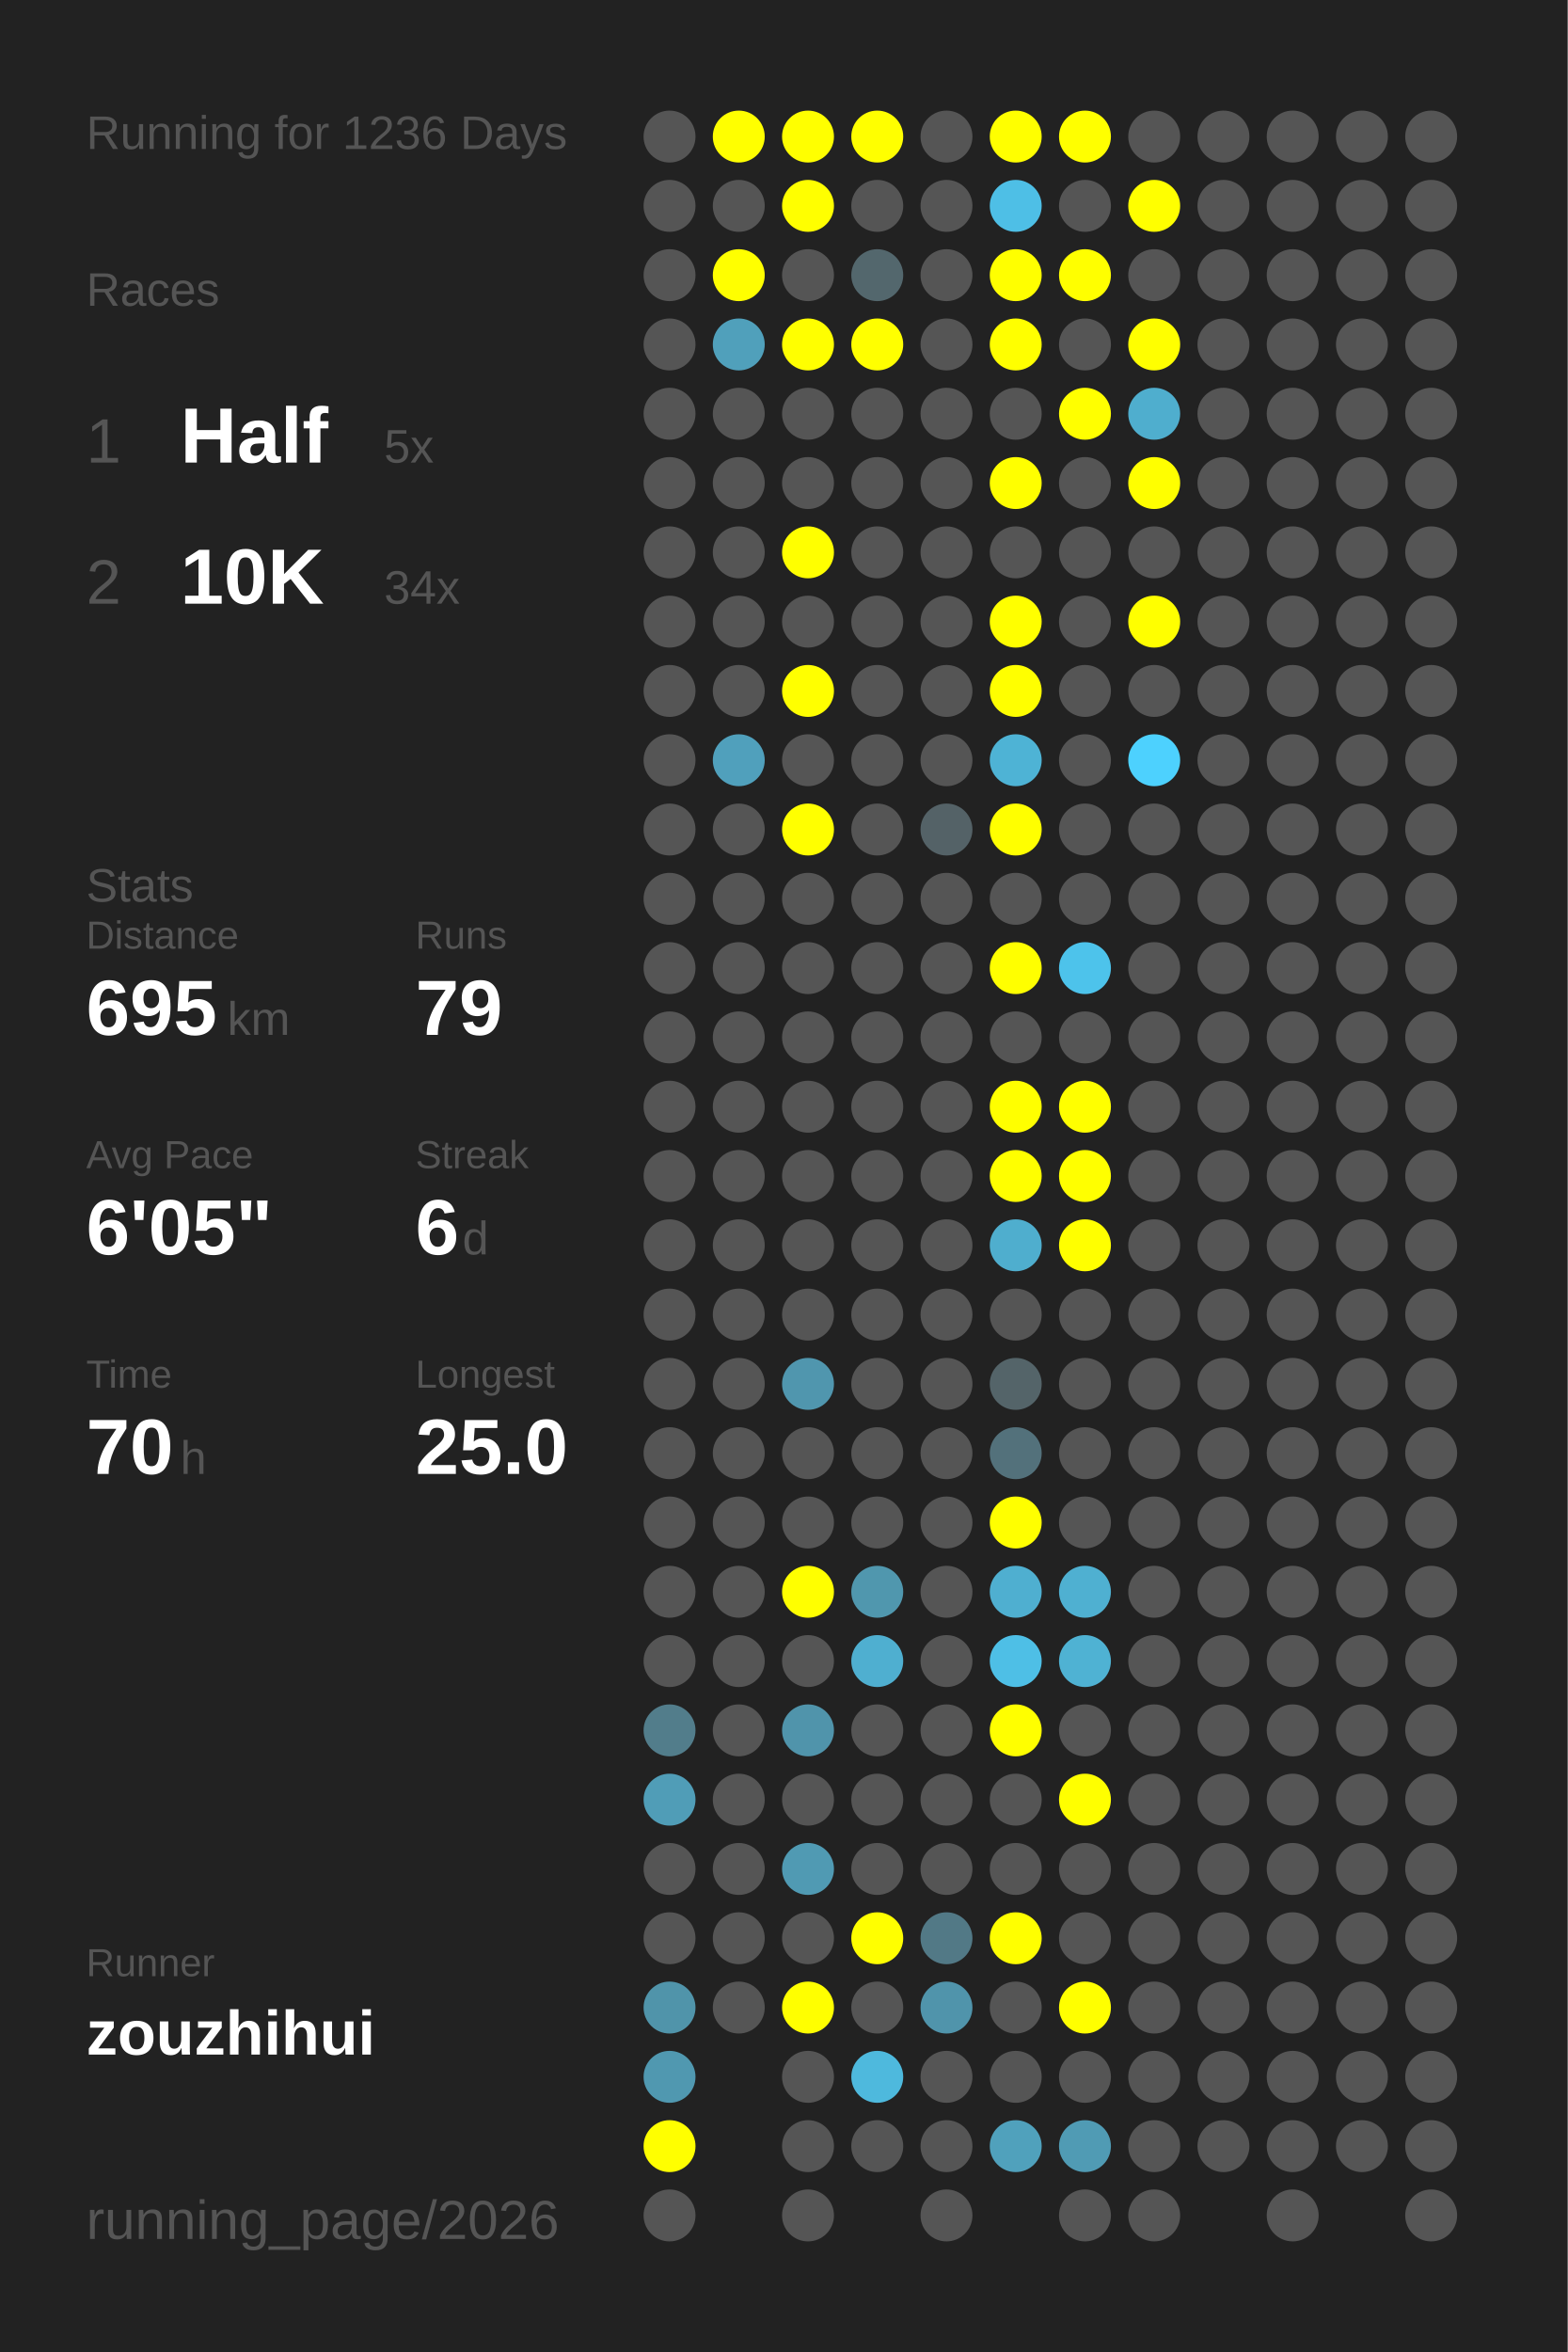
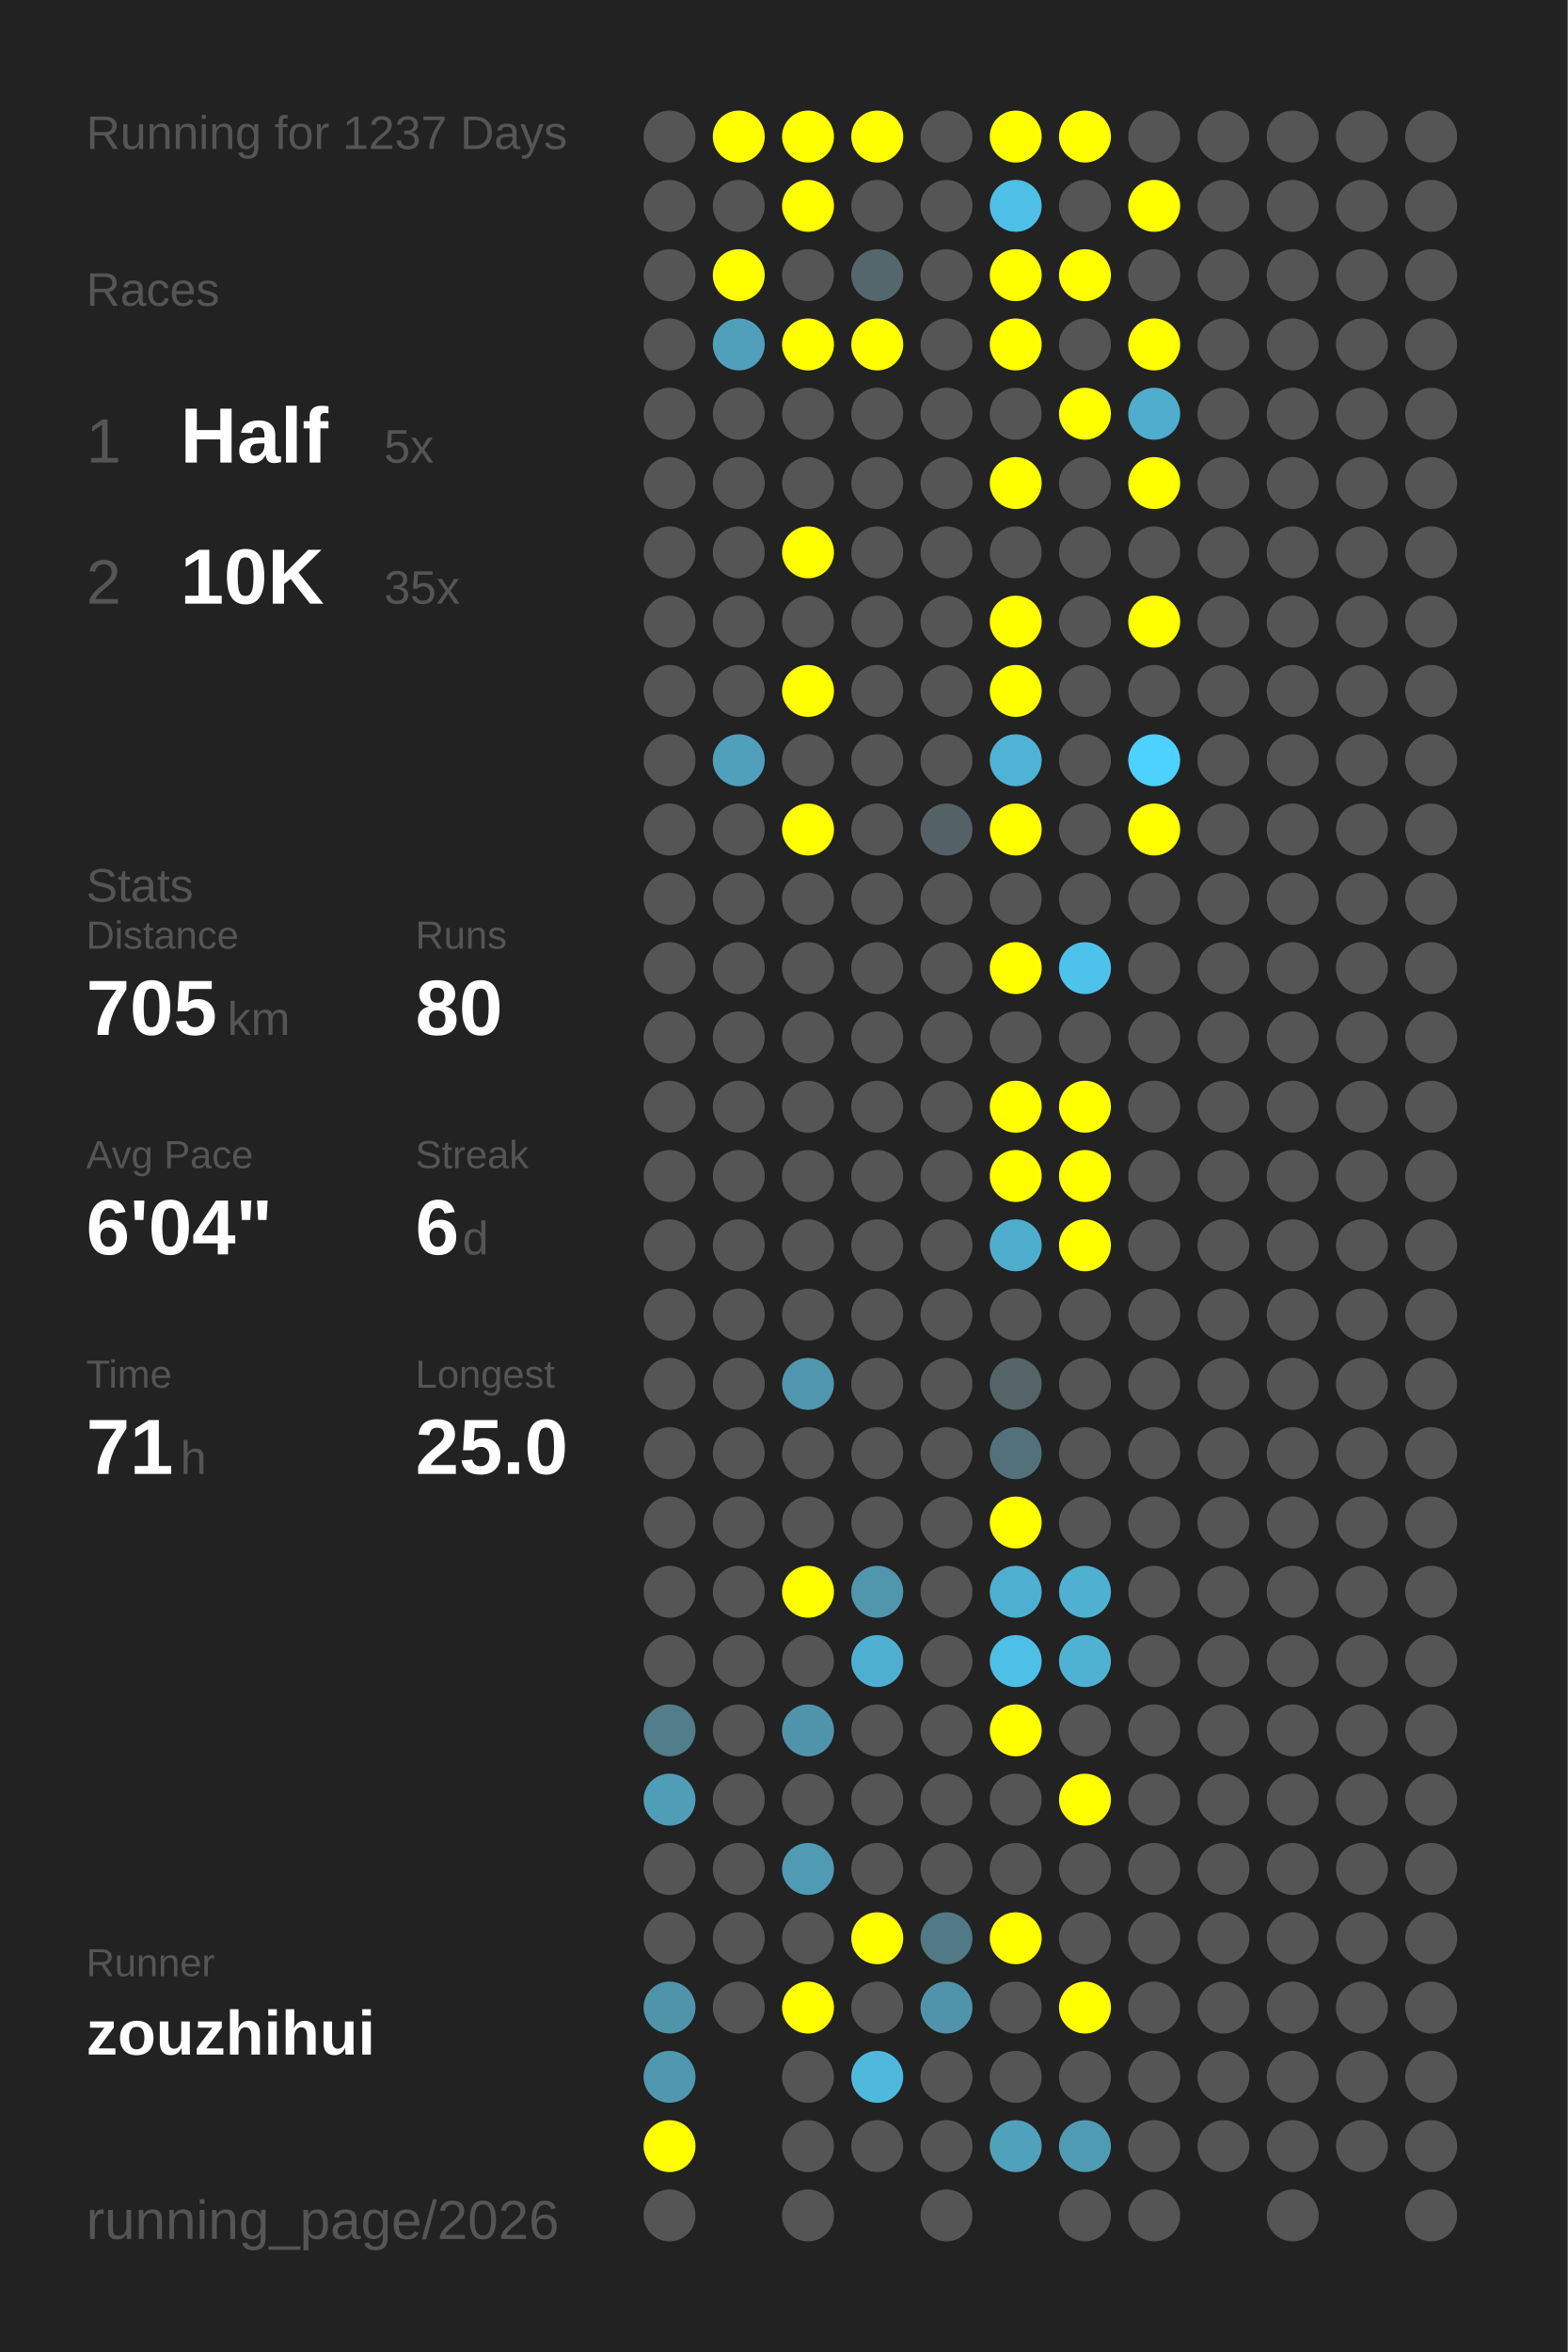
<svg xmlns="http://www.w3.org/2000/svg" baseProfile="full" height="300mm" version="1.1" viewBox="0,0,200,300" width="200mm">
  <defs />
  <rect fill="#222222" height="300" width="200" x="0" y="0" />
-   <text fill="#555555" style="font-size:6px; font-family:Arial;" x="11" y="19">Running for 1236 Days</text>
+   <text fill="#555555" style="font-size:6px; font-family:Arial;" x="11" y="19">Running for 1237 Days</text>
  <text fill="#555555" style="font-size:6px; font-family:Arial;" x="11" y="39">Races</text>
  <text fill="#555555" style="font-size:8px; font-family:Arial;" x="11" y="59">1</text>
  <text fill="#FFFFFF" style="font-size:10px; font-family:Arial; font-weight:bold;" x="23" y="59">Half</text>
  <text fill="#555555" style="font-size:6px; font-family:Arial;" x="49" y="59">5x</text>
  <text fill="#555555" style="font-size:8px; font-family:Arial;" x="11" y="77">2</text>
  <text fill="#FFFFFF" style="font-size:10px; font-family:Arial; font-weight:bold;" x="23" y="77">10K</text>
-   <text fill="#555555" style="font-size:6px; font-family:Arial;" x="49" y="77">34x</text>
+   <text fill="#555555" style="font-size:6px; font-family:Arial;" x="49" y="77">35x</text>
  <text fill="#555555" style="font-size:6px; font-family:Arial;" x="11" y="115">Stats</text>
  <text fill="#555555" style="font-size:5px; font-family:Arial;" x="11" y="121">Distance</text>
-   <text fill="#FFFFFF" style="font-size:10px; font-family:Arial; font-weight:bold;" x="11" y="132">695</text>
+   <text fill="#FFFFFF" style="font-size:10px; font-family:Arial; font-weight:bold;" x="11" y="132">705</text>
  <text fill="#555555" style="font-size:6px; font-family:Arial;" x="29" y="132">km</text>
  <text fill="#555555" style="font-size:5px; font-family:Arial;" x="53" y="121">Runs</text>
-   <text fill="#FFFFFF" style="font-size:10px; font-family:Arial; font-weight:bold;" x="53" y="132">79</text>
+   <text fill="#FFFFFF" style="font-size:10px; font-family:Arial; font-weight:bold;" x="53" y="132">80</text>
  <text fill="#555555" style="font-size:5px; font-family:Arial;" x="11" y="149">Avg Pace</text>
-   <text fill="#FFFFFF" style="font-size:10px; font-family:Arial; font-weight:bold;" x="11" y="160">6'05"</text>
+   <text fill="#FFFFFF" style="font-size:10px; font-family:Arial; font-weight:bold;" x="11" y="160">6'04"</text>
  <text fill="#555555" style="font-size:5px; font-family:Arial;" x="53" y="149">Streak</text>
  <text fill="#FFFFFF" style="font-size:10px; font-family:Arial; font-weight:bold;" x="53" y="160">6</text>
  <text fill="#555555" style="font-size:6px; font-family:Arial;" x="59" y="160">d</text>
  <text fill="#555555" style="font-size:5px; font-family:Arial;" x="11" y="177">Time</text>
-   <text fill="#FFFFFF" style="font-size:10px; font-family:Arial; font-weight:bold;" x="11" y="188">70</text>
+   <text fill="#FFFFFF" style="font-size:10px; font-family:Arial; font-weight:bold;" x="11" y="188">71</text>
  <text fill="#555555" style="font-size:6px; font-family:Arial;" x="23" y="188">h</text>
  <text fill="#555555" style="font-size:5px; font-family:Arial;" x="53" y="177">Longest</text>
  <text fill="#FFFFFF" style="font-size:10px; font-family:Arial; font-weight:bold;" x="53" y="188">25.0</text>
  <text fill="#555555" style="font-size:5px; font-family:Arial;" x="11" y="252.065">Runner</text>
  <text fill="#FFFFFF" style="font-size:8px; font-family:Arial; font-weight:bold;" x="11" y="262.065">zouzhihui</text>
  <text fill="#555555" style="font-size:7px; font-family:Arial;" x="11" y="285.581">running_page/2026</text>
  <circle cx="85.417" cy="17.419" fill="#555555" r="3.312" />
  <circle cx="85.417" cy="26.258" fill="#555555" r="3.312" />
  <circle cx="85.417" cy="35.097" fill="#555555" r="3.312" />
  <circle cx="85.417" cy="43.935" fill="#555555" r="3.312" />
  <circle cx="85.417" cy="52.774" fill="#555555" r="3.312" />
  <circle cx="85.417" cy="61.613" fill="#555555" r="3.312" />
  <circle cx="85.417" cy="70.452" fill="#555555" r="3.312" />
  <circle cx="85.417" cy="79.29" fill="#555555" r="3.312" />
  <circle cx="85.417" cy="88.129" fill="#555555" r="3.312" />
  <circle cx="85.417" cy="96.968" fill="#555555" r="3.312" />
  <circle cx="85.417" cy="105.806" fill="#555555" r="3.312" />
  <circle cx="85.417" cy="114.645" fill="#555555" r="3.312" />
  <circle cx="85.417" cy="123.484" fill="#555555" r="3.312" />
  <circle cx="85.417" cy="132.323" fill="#555555" r="3.312" />
  <circle cx="85.417" cy="141.161" fill="#555555" r="3.312" />
  <circle cx="85.417" cy="150" fill="#555555" r="3.312" />
  <circle cx="85.417" cy="158.839" fill="#555555" r="3.312" />
  <circle cx="85.417" cy="167.677" fill="#555555" r="3.312" />
  <circle cx="85.417" cy="176.516" fill="#555555" r="3.312" />
  <circle cx="85.417" cy="185.355" fill="#555555" r="3.312" />
  <circle cx="85.417" cy="194.194" fill="#555555" r="3.312" />
  <circle cx="85.417" cy="203.032" fill="#555555" r="3.312" />
  <circle cx="85.417" cy="211.871" fill="#555555" r="3.312" />
  <circle cx="85.417" cy="220.71" fill="#527d8b" r="3.312" />
  <circle cx="85.417" cy="229.548" fill="#509db7" r="3.312" />
  <circle cx="85.417" cy="238.387" fill="#555555" r="3.312" />
  <circle cx="85.417" cy="247.226" fill="#555555" r="3.312" />
  <circle cx="85.417" cy="256.065" fill="#5094aa" r="3.312" />
  <circle cx="85.417" cy="264.903" fill="#5098b0" r="3.312" />
  <circle cx="85.417" cy="273.742" fill="#FFFF00" r="3.312" />
  <circle cx="85.417" cy="282.581" fill="#555555" r="3.312" />
  <circle cx="94.25" cy="17.419" fill="#FFFF00" r="3.312" />
  <circle cx="94.25" cy="26.258" fill="#555555" r="3.312" />
  <circle cx="94.25" cy="35.097" fill="#FFFF00" r="3.312" />
  <circle cx="94.25" cy="43.935" fill="#50a0bb" r="3.312" />
  <circle cx="94.25" cy="52.774" fill="#555555" r="3.312" />
  <circle cx="94.25" cy="61.613" fill="#555555" r="3.312" />
  <circle cx="94.25" cy="70.452" fill="#555555" r="3.312" />
  <circle cx="94.25" cy="79.29" fill="#555555" r="3.312" />
  <circle cx="94.25" cy="88.129" fill="#555555" r="3.312" />
  <circle cx="94.25" cy="96.968" fill="#50a0bc" r="3.312" />
  <circle cx="94.25" cy="105.806" fill="#555555" r="3.312" />
  <circle cx="94.25" cy="114.645" fill="#555555" r="3.312" />
  <circle cx="94.25" cy="123.484" fill="#555555" r="3.312" />
  <circle cx="94.25" cy="132.323" fill="#555555" r="3.312" />
  <circle cx="94.25" cy="141.161" fill="#555555" r="3.312" />
  <circle cx="94.25" cy="150" fill="#555555" r="3.312" />
  <circle cx="94.25" cy="158.839" fill="#555555" r="3.312" />
  <circle cx="94.25" cy="167.677" fill="#555555" r="3.312" />
  <circle cx="94.25" cy="176.516" fill="#555555" r="3.312" />
  <circle cx="94.25" cy="185.355" fill="#555555" r="3.312" />
  <circle cx="94.25" cy="194.194" fill="#555555" r="3.312" />
  <circle cx="94.25" cy="203.032" fill="#555555" r="3.312" />
  <circle cx="94.25" cy="211.871" fill="#555555" r="3.312" />
  <circle cx="94.25" cy="220.71" fill="#555555" r="3.312" />
  <circle cx="94.25" cy="229.548" fill="#555555" r="3.312" />
  <circle cx="94.25" cy="238.387" fill="#555555" r="3.312" />
  <circle cx="94.25" cy="247.226" fill="#555555" r="3.312" />
  <circle cx="94.25" cy="256.065" fill="#555555" r="3.312" />
  <circle cx="103.083" cy="17.419" fill="#FFFF00" r="3.312" />
  <circle cx="103.083" cy="26.258" fill="#FFFF00" r="3.312" />
  <circle cx="103.083" cy="35.097" fill="#555555" r="3.312" />
  <circle cx="103.083" cy="43.935" fill="#FFFF00" r="3.312" />
  <circle cx="103.083" cy="52.774" fill="#555555" r="3.312" />
  <circle cx="103.083" cy="61.613" fill="#555555" r="3.312" />
  <circle cx="103.083" cy="70.452" fill="#FFFF00" r="3.312" />
  <circle cx="103.083" cy="79.29" fill="#555555" r="3.312" />
  <circle cx="103.083" cy="88.129" fill="#FFFF00" r="3.312" />
  <circle cx="103.083" cy="96.968" fill="#555555" r="3.312" />
  <circle cx="103.083" cy="105.806" fill="#FFFF00" r="3.312" />
  <circle cx="103.083" cy="114.645" fill="#555555" r="3.312" />
  <circle cx="103.083" cy="123.484" fill="#555555" r="3.312" />
  <circle cx="103.083" cy="132.323" fill="#555555" r="3.312" />
  <circle cx="103.083" cy="141.161" fill="#555555" r="3.312" />
  <circle cx="103.083" cy="150" fill="#555555" r="3.312" />
  <circle cx="103.083" cy="158.839" fill="#555555" r="3.312" />
  <circle cx="103.083" cy="167.677" fill="#555555" r="3.312" />
  <circle cx="103.083" cy="176.516" fill="#5096ae" r="3.312" />
  <circle cx="103.083" cy="185.355" fill="#555555" r="3.312" />
  <circle cx="103.083" cy="194.194" fill="#555555" r="3.312" />
  <circle cx="103.083" cy="203.032" fill="#FFFF00" r="3.312" />
  <circle cx="103.083" cy="211.871" fill="#555555" r="3.312" />
  <circle cx="103.083" cy="220.71" fill="#5094ab" r="3.312" />
  <circle cx="103.083" cy="229.548" fill="#555555" r="3.312" />
  <circle cx="103.083" cy="238.387" fill="#509ab3" r="3.312" />
  <circle cx="103.083" cy="247.226" fill="#555555" r="3.312" />
  <circle cx="103.083" cy="256.065" fill="#FFFF00" r="3.312" />
  <circle cx="103.083" cy="264.903" fill="#555555" r="3.312" />
  <circle cx="103.083" cy="273.742" fill="#555555" r="3.312" />
  <circle cx="103.083" cy="282.581" fill="#555555" r="3.312" />
  <circle cx="111.917" cy="17.419" fill="#FFFF00" r="3.312" />
  <circle cx="111.917" cy="26.258" fill="#555555" r="3.312" />
  <circle cx="111.917" cy="35.097" fill="#53676d" r="3.312" />
  <circle cx="111.917" cy="43.935" fill="#FFFF00" r="3.312" />
  <circle cx="111.917" cy="52.774" fill="#555555" r="3.312" />
  <circle cx="111.917" cy="61.613" fill="#555555" r="3.312" />
  <circle cx="111.917" cy="70.452" fill="#555555" r="3.312" />
  <circle cx="111.917" cy="79.29" fill="#555555" r="3.312" />
  <circle cx="111.917" cy="88.129" fill="#555555" r="3.312" />
  <circle cx="111.917" cy="96.968" fill="#555555" r="3.312" />
  <circle cx="111.917" cy="105.806" fill="#555555" r="3.312" />
  <circle cx="111.917" cy="114.645" fill="#555555" r="3.312" />
  <circle cx="111.917" cy="123.484" fill="#555555" r="3.312" />
  <circle cx="111.917" cy="132.323" fill="#555555" r="3.312" />
  <circle cx="111.917" cy="141.161" fill="#555555" r="3.312" />
  <circle cx="111.917" cy="150" fill="#555555" r="3.312" />
  <circle cx="111.917" cy="158.839" fill="#555555" r="3.312" />
  <circle cx="111.917" cy="167.677" fill="#555555" r="3.312" />
  <circle cx="111.917" cy="176.516" fill="#555555" r="3.312" />
  <circle cx="111.917" cy="185.355" fill="#555555" r="3.312" />
  <circle cx="111.917" cy="194.194" fill="#555555" r="3.312" />
  <circle cx="111.917" cy="203.032" fill="#5097ae" r="3.312" />
  <circle cx="111.917" cy="211.871" fill="#4fafd0" r="3.312" />
  <circle cx="111.917" cy="220.71" fill="#555555" r="3.312" />
  <circle cx="111.917" cy="229.548" fill="#555555" r="3.312" />
  <circle cx="111.917" cy="238.387" fill="#555555" r="3.312" />
  <circle cx="111.917" cy="247.226" fill="#FFFF00" r="3.312" />
  <circle cx="111.917" cy="256.065" fill="#555555" r="3.312" />
  <circle cx="111.917" cy="264.903" fill="#4eb9dd" r="3.312" />
  <circle cx="111.917" cy="273.742" fill="#555555" r="3.312" />
  <circle cx="120.75" cy="17.419" fill="#555555" r="3.312" />
  <circle cx="120.75" cy="26.258" fill="#555555" r="3.312" />
  <circle cx="120.75" cy="35.097" fill="#555555" r="3.312" />
  <circle cx="120.75" cy="43.935" fill="#555555" r="3.312" />
  <circle cx="120.75" cy="52.774" fill="#555555" r="3.312" />
  <circle cx="120.75" cy="61.613" fill="#555555" r="3.312" />
  <circle cx="120.75" cy="70.452" fill="#555555" r="3.312" />
  <circle cx="120.75" cy="79.29" fill="#555555" r="3.312" />
  <circle cx="120.75" cy="88.129" fill="#555555" r="3.312" />
  <circle cx="120.75" cy="96.968" fill="#555555" r="3.312" />
  <circle cx="120.75" cy="105.806" fill="#546267" r="3.312" />
  <circle cx="120.75" cy="114.645" fill="#555555" r="3.312" />
  <circle cx="120.75" cy="123.484" fill="#555555" r="3.312" />
  <circle cx="120.75" cy="132.323" fill="#555555" r="3.312" />
  <circle cx="120.75" cy="141.161" fill="#555555" r="3.312" />
  <circle cx="120.75" cy="150" fill="#555555" r="3.312" />
  <circle cx="120.75" cy="158.839" fill="#555555" r="3.312" />
  <circle cx="120.75" cy="167.677" fill="#555555" r="3.312" />
  <circle cx="120.75" cy="176.516" fill="#555555" r="3.312" />
  <circle cx="120.75" cy="185.355" fill="#555555" r="3.312" />
  <circle cx="120.75" cy="194.194" fill="#555555" r="3.312" />
  <circle cx="120.75" cy="203.032" fill="#555555" r="3.312" />
  <circle cx="120.75" cy="211.871" fill="#555555" r="3.312" />
  <circle cx="120.75" cy="220.71" fill="#555555" r="3.312" />
  <circle cx="120.75" cy="229.548" fill="#555555" r="3.312" />
  <circle cx="120.75" cy="238.387" fill="#555555" r="3.312" />
  <circle cx="120.75" cy="247.226" fill="#527986" r="3.312" />
  <circle cx="120.75" cy="256.065" fill="#5094ab" r="3.312" />
  <circle cx="120.75" cy="264.903" fill="#555555" r="3.312" />
  <circle cx="120.75" cy="273.742" fill="#555555" r="3.312" />
  <circle cx="120.75" cy="282.581" fill="#555555" r="3.312" />
  <circle cx="129.583" cy="17.419" fill="#FFFF00" r="3.312" />
  <circle cx="129.583" cy="26.258" fill="#4ebfe6" r="3.312" />
  <circle cx="129.583" cy="35.097" fill="#FFFF00" r="3.312" />
  <circle cx="129.583" cy="43.935" fill="#FFFF00" r="3.312" />
  <circle cx="129.583" cy="52.774" fill="#555555" r="3.312" />
  <circle cx="129.583" cy="61.613" fill="#FFFF00" r="3.312" />
  <circle cx="129.583" cy="70.452" fill="#555555" r="3.312" />
  <circle cx="129.583" cy="79.29" fill="#FFFF00" r="3.312" />
  <circle cx="129.583" cy="88.129" fill="#FFFF00" r="3.312" />
  <circle cx="129.583" cy="96.968" fill="#4eb3d5" r="3.312" />
  <circle cx="129.583" cy="105.806" fill="#FFFF00" r="3.312" />
  <circle cx="129.583" cy="114.645" fill="#555555" r="3.312" />
  <circle cx="129.583" cy="123.484" fill="#FFFF00" r="3.312" />
  <circle cx="129.583" cy="132.323" fill="#555555" r="3.312" />
  <circle cx="129.583" cy="141.161" fill="#FFFF00" r="3.312" />
  <circle cx="129.583" cy="150" fill="#FFFF00" r="3.312" />
  <circle cx="129.583" cy="158.839" fill="#4faece" r="3.312" />
  <circle cx="129.583" cy="167.677" fill="#555555" r="3.312" />
  <circle cx="129.583" cy="176.516" fill="#546469" r="3.312" />
  <circle cx="129.583" cy="185.355" fill="#53717b" r="3.312" />
  <circle cx="129.583" cy="194.194" fill="#FFFF00" r="3.312" />
  <circle cx="129.583" cy="203.032" fill="#4fafd0" r="3.312" />
  <circle cx="129.583" cy="211.871" fill="#4ebfe6" r="3.312" />
  <circle cx="129.583" cy="220.71" fill="#FFFF00" r="3.312" />
  <circle cx="129.583" cy="229.548" fill="#555555" r="3.312" />
  <circle cx="129.583" cy="238.387" fill="#555555" r="3.312" />
  <circle cx="129.583" cy="247.226" fill="#FFFF00" r="3.312" />
  <circle cx="129.583" cy="256.065" fill="#555555" r="3.312" />
  <circle cx="129.583" cy="264.903" fill="#555555" r="3.312" />
  <circle cx="129.583" cy="273.742" fill="#50a1bc" r="3.312" />
  <circle cx="138.417" cy="17.419" fill="#FFFF00" r="3.312" />
  <circle cx="138.417" cy="26.258" fill="#555555" r="3.312" />
  <circle cx="138.417" cy="35.097" fill="#FFFF00" r="3.312" />
  <circle cx="138.417" cy="43.935" fill="#555555" r="3.312" />
  <circle cx="138.417" cy="52.774" fill="#FFFF00" r="3.312" />
  <circle cx="138.417" cy="61.613" fill="#555555" r="3.312" />
  <circle cx="138.417" cy="70.452" fill="#555555" r="3.312" />
  <circle cx="138.417" cy="79.29" fill="#555555" r="3.312" />
  <circle cx="138.417" cy="88.129" fill="#555555" r="3.312" />
  <circle cx="138.417" cy="96.968" fill="#555555" r="3.312" />
  <circle cx="138.417" cy="105.806" fill="#555555" r="3.312" />
  <circle cx="138.417" cy="114.645" fill="#555555" r="3.312" />
  <circle cx="138.417" cy="123.484" fill="#4dc3eb" r="3.312" />
  <circle cx="138.417" cy="132.323" fill="#555555" r="3.312" />
  <circle cx="138.417" cy="141.161" fill="#FFFF00" r="3.312" />
  <circle cx="138.417" cy="150" fill="#FFFF00" r="3.312" />
  <circle cx="138.417" cy="158.839" fill="#FFFF00" r="3.312" />
  <circle cx="138.417" cy="167.677" fill="#555555" r="3.312" />
  <circle cx="138.417" cy="176.516" fill="#555555" r="3.312" />
  <circle cx="138.417" cy="185.355" fill="#555555" r="3.312" />
  <circle cx="138.417" cy="194.194" fill="#555555" r="3.312" />
  <circle cx="138.417" cy="203.032" fill="#4fb0d1" r="3.312" />
  <circle cx="138.417" cy="211.871" fill="#4fb2d3" r="3.312" />
  <circle cx="138.417" cy="220.71" fill="#555555" r="3.312" />
  <circle cx="138.417" cy="229.548" fill="#FFFF00" r="3.312" />
  <circle cx="138.417" cy="238.387" fill="#555555" r="3.312" />
  <circle cx="138.417" cy="247.226" fill="#555555" r="3.312" />
  <circle cx="138.417" cy="256.065" fill="#FFFF00" r="3.312" />
  <circle cx="138.417" cy="264.903" fill="#555555" r="3.312" />
  <circle cx="138.417" cy="273.742" fill="#509bb4" r="3.312" />
  <circle cx="138.417" cy="282.581" fill="#555555" r="3.312" />
  <circle cx="147.25" cy="17.419" fill="#555555" r="3.312" />
  <circle cx="147.25" cy="26.258" fill="#FFFF00" r="3.312" />
  <circle cx="147.25" cy="35.097" fill="#555555" r="3.312" />
  <circle cx="147.25" cy="43.935" fill="#FFFF00" r="3.312" />
  <circle cx="147.25" cy="52.774" fill="#4faece" r="3.312" />
  <circle cx="147.25" cy="61.613" fill="#FFFF00" r="3.312" />
  <circle cx="147.25" cy="70.452" fill="#555555" r="3.312" />
  <circle cx="147.25" cy="79.29" fill="#FFFF00" r="3.312" />
  <circle cx="147.25" cy="88.129" fill="#555555" r="3.312" />
  <circle cx="147.25" cy="96.968" fill="#4dd1fe" r="3.312" />
-   <circle cx="147.25" cy="105.806" fill="#555555" r="3.312" />
+   <circle cx="147.25" cy="105.806" fill="#FFFF00" r="3.312" />
  <circle cx="147.25" cy="114.645" fill="#555555" r="3.312" />
  <circle cx="147.25" cy="123.484" fill="#555555" r="3.312" />
  <circle cx="147.25" cy="132.323" fill="#555555" r="3.312" />
  <circle cx="147.25" cy="141.161" fill="#555555" r="3.312" />
  <circle cx="147.25" cy="150" fill="#555555" r="3.312" />
  <circle cx="147.25" cy="158.839" fill="#555555" r="3.312" />
  <circle cx="147.25" cy="167.677" fill="#555555" r="3.312" />
  <circle cx="147.25" cy="176.516" fill="#555555" r="3.312" />
  <circle cx="147.25" cy="185.355" fill="#555555" r="3.312" />
  <circle cx="147.25" cy="194.194" fill="#555555" r="3.312" />
  <circle cx="147.25" cy="203.032" fill="#555555" r="3.312" />
  <circle cx="147.25" cy="211.871" fill="#555555" r="3.312" />
  <circle cx="147.25" cy="220.71" fill="#555555" r="3.312" />
  <circle cx="147.25" cy="229.548" fill="#555555" r="3.312" />
  <circle cx="147.25" cy="238.387" fill="#555555" r="3.312" />
  <circle cx="147.25" cy="247.226" fill="#555555" r="3.312" />
  <circle cx="147.25" cy="256.065" fill="#555555" r="3.312" />
  <circle cx="147.25" cy="264.903" fill="#555555" r="3.312" />
  <circle cx="147.25" cy="273.742" fill="#555555" r="3.312" />
  <circle cx="147.25" cy="282.581" fill="#555555" r="3.312" />
  <circle cx="156.083" cy="17.419" fill="#555555" r="3.312" />
  <circle cx="156.083" cy="26.258" fill="#555555" r="3.312" />
  <circle cx="156.083" cy="35.097" fill="#555555" r="3.312" />
  <circle cx="156.083" cy="43.935" fill="#555555" r="3.312" />
  <circle cx="156.083" cy="52.774" fill="#555555" r="3.312" />
  <circle cx="156.083" cy="61.613" fill="#555555" r="3.312" />
  <circle cx="156.083" cy="70.452" fill="#555555" r="3.312" />
  <circle cx="156.083" cy="79.29" fill="#555555" r="3.312" />
  <circle cx="156.083" cy="88.129" fill="#555555" r="3.312" />
  <circle cx="156.083" cy="96.968" fill="#555555" r="3.312" />
  <circle cx="156.083" cy="105.806" fill="#555555" r="3.312" />
  <circle cx="156.083" cy="114.645" fill="#555555" r="3.312" />
  <circle cx="156.083" cy="123.484" fill="#555555" r="3.312" />
  <circle cx="156.083" cy="132.323" fill="#555555" r="3.312" />
  <circle cx="156.083" cy="141.161" fill="#555555" r="3.312" />
  <circle cx="156.083" cy="150" fill="#555555" r="3.312" />
  <circle cx="156.083" cy="158.839" fill="#555555" r="3.312" />
  <circle cx="156.083" cy="167.677" fill="#555555" r="3.312" />
  <circle cx="156.083" cy="176.516" fill="#555555" r="3.312" />
  <circle cx="156.083" cy="185.355" fill="#555555" r="3.312" />
  <circle cx="156.083" cy="194.194" fill="#555555" r="3.312" />
  <circle cx="156.083" cy="203.032" fill="#555555" r="3.312" />
  <circle cx="156.083" cy="211.871" fill="#555555" r="3.312" />
  <circle cx="156.083" cy="220.71" fill="#555555" r="3.312" />
  <circle cx="156.083" cy="229.548" fill="#555555" r="3.312" />
  <circle cx="156.083" cy="238.387" fill="#555555" r="3.312" />
  <circle cx="156.083" cy="247.226" fill="#555555" r="3.312" />
  <circle cx="156.083" cy="256.065" fill="#555555" r="3.312" />
  <circle cx="156.083" cy="264.903" fill="#555555" r="3.312" />
  <circle cx="156.083" cy="273.742" fill="#555555" r="3.312" />
  <circle cx="164.917" cy="17.419" fill="#555555" r="3.312" />
  <circle cx="164.917" cy="26.258" fill="#555555" r="3.312" />
  <circle cx="164.917" cy="35.097" fill="#555555" r="3.312" />
  <circle cx="164.917" cy="43.935" fill="#555555" r="3.312" />
  <circle cx="164.917" cy="52.774" fill="#555555" r="3.312" />
  <circle cx="164.917" cy="61.613" fill="#555555" r="3.312" />
  <circle cx="164.917" cy="70.452" fill="#555555" r="3.312" />
  <circle cx="164.917" cy="79.29" fill="#555555" r="3.312" />
  <circle cx="164.917" cy="88.129" fill="#555555" r="3.312" />
  <circle cx="164.917" cy="96.968" fill="#555555" r="3.312" />
  <circle cx="164.917" cy="105.806" fill="#555555" r="3.312" />
  <circle cx="164.917" cy="114.645" fill="#555555" r="3.312" />
  <circle cx="164.917" cy="123.484" fill="#555555" r="3.312" />
  <circle cx="164.917" cy="132.323" fill="#555555" r="3.312" />
  <circle cx="164.917" cy="141.161" fill="#555555" r="3.312" />
  <circle cx="164.917" cy="150" fill="#555555" r="3.312" />
  <circle cx="164.917" cy="158.839" fill="#555555" r="3.312" />
  <circle cx="164.917" cy="167.677" fill="#555555" r="3.312" />
  <circle cx="164.917" cy="176.516" fill="#555555" r="3.312" />
  <circle cx="164.917" cy="185.355" fill="#555555" r="3.312" />
  <circle cx="164.917" cy="194.194" fill="#555555" r="3.312" />
  <circle cx="164.917" cy="203.032" fill="#555555" r="3.312" />
  <circle cx="164.917" cy="211.871" fill="#555555" r="3.312" />
  <circle cx="164.917" cy="220.71" fill="#555555" r="3.312" />
  <circle cx="164.917" cy="229.548" fill="#555555" r="3.312" />
  <circle cx="164.917" cy="238.387" fill="#555555" r="3.312" />
  <circle cx="164.917" cy="247.226" fill="#555555" r="3.312" />
  <circle cx="164.917" cy="256.065" fill="#555555" r="3.312" />
  <circle cx="164.917" cy="264.903" fill="#555555" r="3.312" />
  <circle cx="164.917" cy="273.742" fill="#555555" r="3.312" />
  <circle cx="164.917" cy="282.581" fill="#555555" r="3.312" />
  <circle cx="173.75" cy="17.419" fill="#555555" r="3.312" />
  <circle cx="173.75" cy="26.258" fill="#555555" r="3.312" />
  <circle cx="173.75" cy="35.097" fill="#555555" r="3.312" />
  <circle cx="173.75" cy="43.935" fill="#555555" r="3.312" />
  <circle cx="173.75" cy="52.774" fill="#555555" r="3.312" />
  <circle cx="173.75" cy="61.613" fill="#555555" r="3.312" />
  <circle cx="173.75" cy="70.452" fill="#555555" r="3.312" />
  <circle cx="173.75" cy="79.29" fill="#555555" r="3.312" />
  <circle cx="173.75" cy="88.129" fill="#555555" r="3.312" />
  <circle cx="173.75" cy="96.968" fill="#555555" r="3.312" />
  <circle cx="173.75" cy="105.806" fill="#555555" r="3.312" />
  <circle cx="173.75" cy="114.645" fill="#555555" r="3.312" />
  <circle cx="173.75" cy="123.484" fill="#555555" r="3.312" />
  <circle cx="173.75" cy="132.323" fill="#555555" r="3.312" />
  <circle cx="173.75" cy="141.161" fill="#555555" r="3.312" />
  <circle cx="173.75" cy="150" fill="#555555" r="3.312" />
  <circle cx="173.75" cy="158.839" fill="#555555" r="3.312" />
  <circle cx="173.75" cy="167.677" fill="#555555" r="3.312" />
  <circle cx="173.75" cy="176.516" fill="#555555" r="3.312" />
  <circle cx="173.75" cy="185.355" fill="#555555" r="3.312" />
  <circle cx="173.75" cy="194.194" fill="#555555" r="3.312" />
  <circle cx="173.75" cy="203.032" fill="#555555" r="3.312" />
  <circle cx="173.75" cy="211.871" fill="#555555" r="3.312" />
  <circle cx="173.75" cy="220.71" fill="#555555" r="3.312" />
  <circle cx="173.75" cy="229.548" fill="#555555" r="3.312" />
  <circle cx="173.75" cy="238.387" fill="#555555" r="3.312" />
  <circle cx="173.75" cy="247.226" fill="#555555" r="3.312" />
  <circle cx="173.75" cy="256.065" fill="#555555" r="3.312" />
  <circle cx="173.75" cy="264.903" fill="#555555" r="3.312" />
  <circle cx="173.75" cy="273.742" fill="#555555" r="3.312" />
  <circle cx="182.583" cy="17.419" fill="#555555" r="3.312" />
  <circle cx="182.583" cy="26.258" fill="#555555" r="3.312" />
  <circle cx="182.583" cy="35.097" fill="#555555" r="3.312" />
  <circle cx="182.583" cy="43.935" fill="#555555" r="3.312" />
  <circle cx="182.583" cy="52.774" fill="#555555" r="3.312" />
  <circle cx="182.583" cy="61.613" fill="#555555" r="3.312" />
  <circle cx="182.583" cy="70.452" fill="#555555" r="3.312" />
  <circle cx="182.583" cy="79.29" fill="#555555" r="3.312" />
  <circle cx="182.583" cy="88.129" fill="#555555" r="3.312" />
  <circle cx="182.583" cy="96.968" fill="#555555" r="3.312" />
  <circle cx="182.583" cy="105.806" fill="#555555" r="3.312" />
  <circle cx="182.583" cy="114.645" fill="#555555" r="3.312" />
  <circle cx="182.583" cy="123.484" fill="#555555" r="3.312" />
  <circle cx="182.583" cy="132.323" fill="#555555" r="3.312" />
  <circle cx="182.583" cy="141.161" fill="#555555" r="3.312" />
  <circle cx="182.583" cy="150" fill="#555555" r="3.312" />
  <circle cx="182.583" cy="158.839" fill="#555555" r="3.312" />
  <circle cx="182.583" cy="167.677" fill="#555555" r="3.312" />
  <circle cx="182.583" cy="176.516" fill="#555555" r="3.312" />
  <circle cx="182.583" cy="185.355" fill="#555555" r="3.312" />
  <circle cx="182.583" cy="194.194" fill="#555555" r="3.312" />
  <circle cx="182.583" cy="203.032" fill="#555555" r="3.312" />
  <circle cx="182.583" cy="211.871" fill="#555555" r="3.312" />
  <circle cx="182.583" cy="220.71" fill="#555555" r="3.312" />
  <circle cx="182.583" cy="229.548" fill="#555555" r="3.312" />
  <circle cx="182.583" cy="238.387" fill="#555555" r="3.312" />
  <circle cx="182.583" cy="247.226" fill="#555555" r="3.312" />
  <circle cx="182.583" cy="256.065" fill="#555555" r="3.312" />
  <circle cx="182.583" cy="264.903" fill="#555555" r="3.312" />
  <circle cx="182.583" cy="273.742" fill="#555555" r="3.312" />
  <circle cx="182.583" cy="282.581" fill="#555555" r="3.312" />
</svg>
